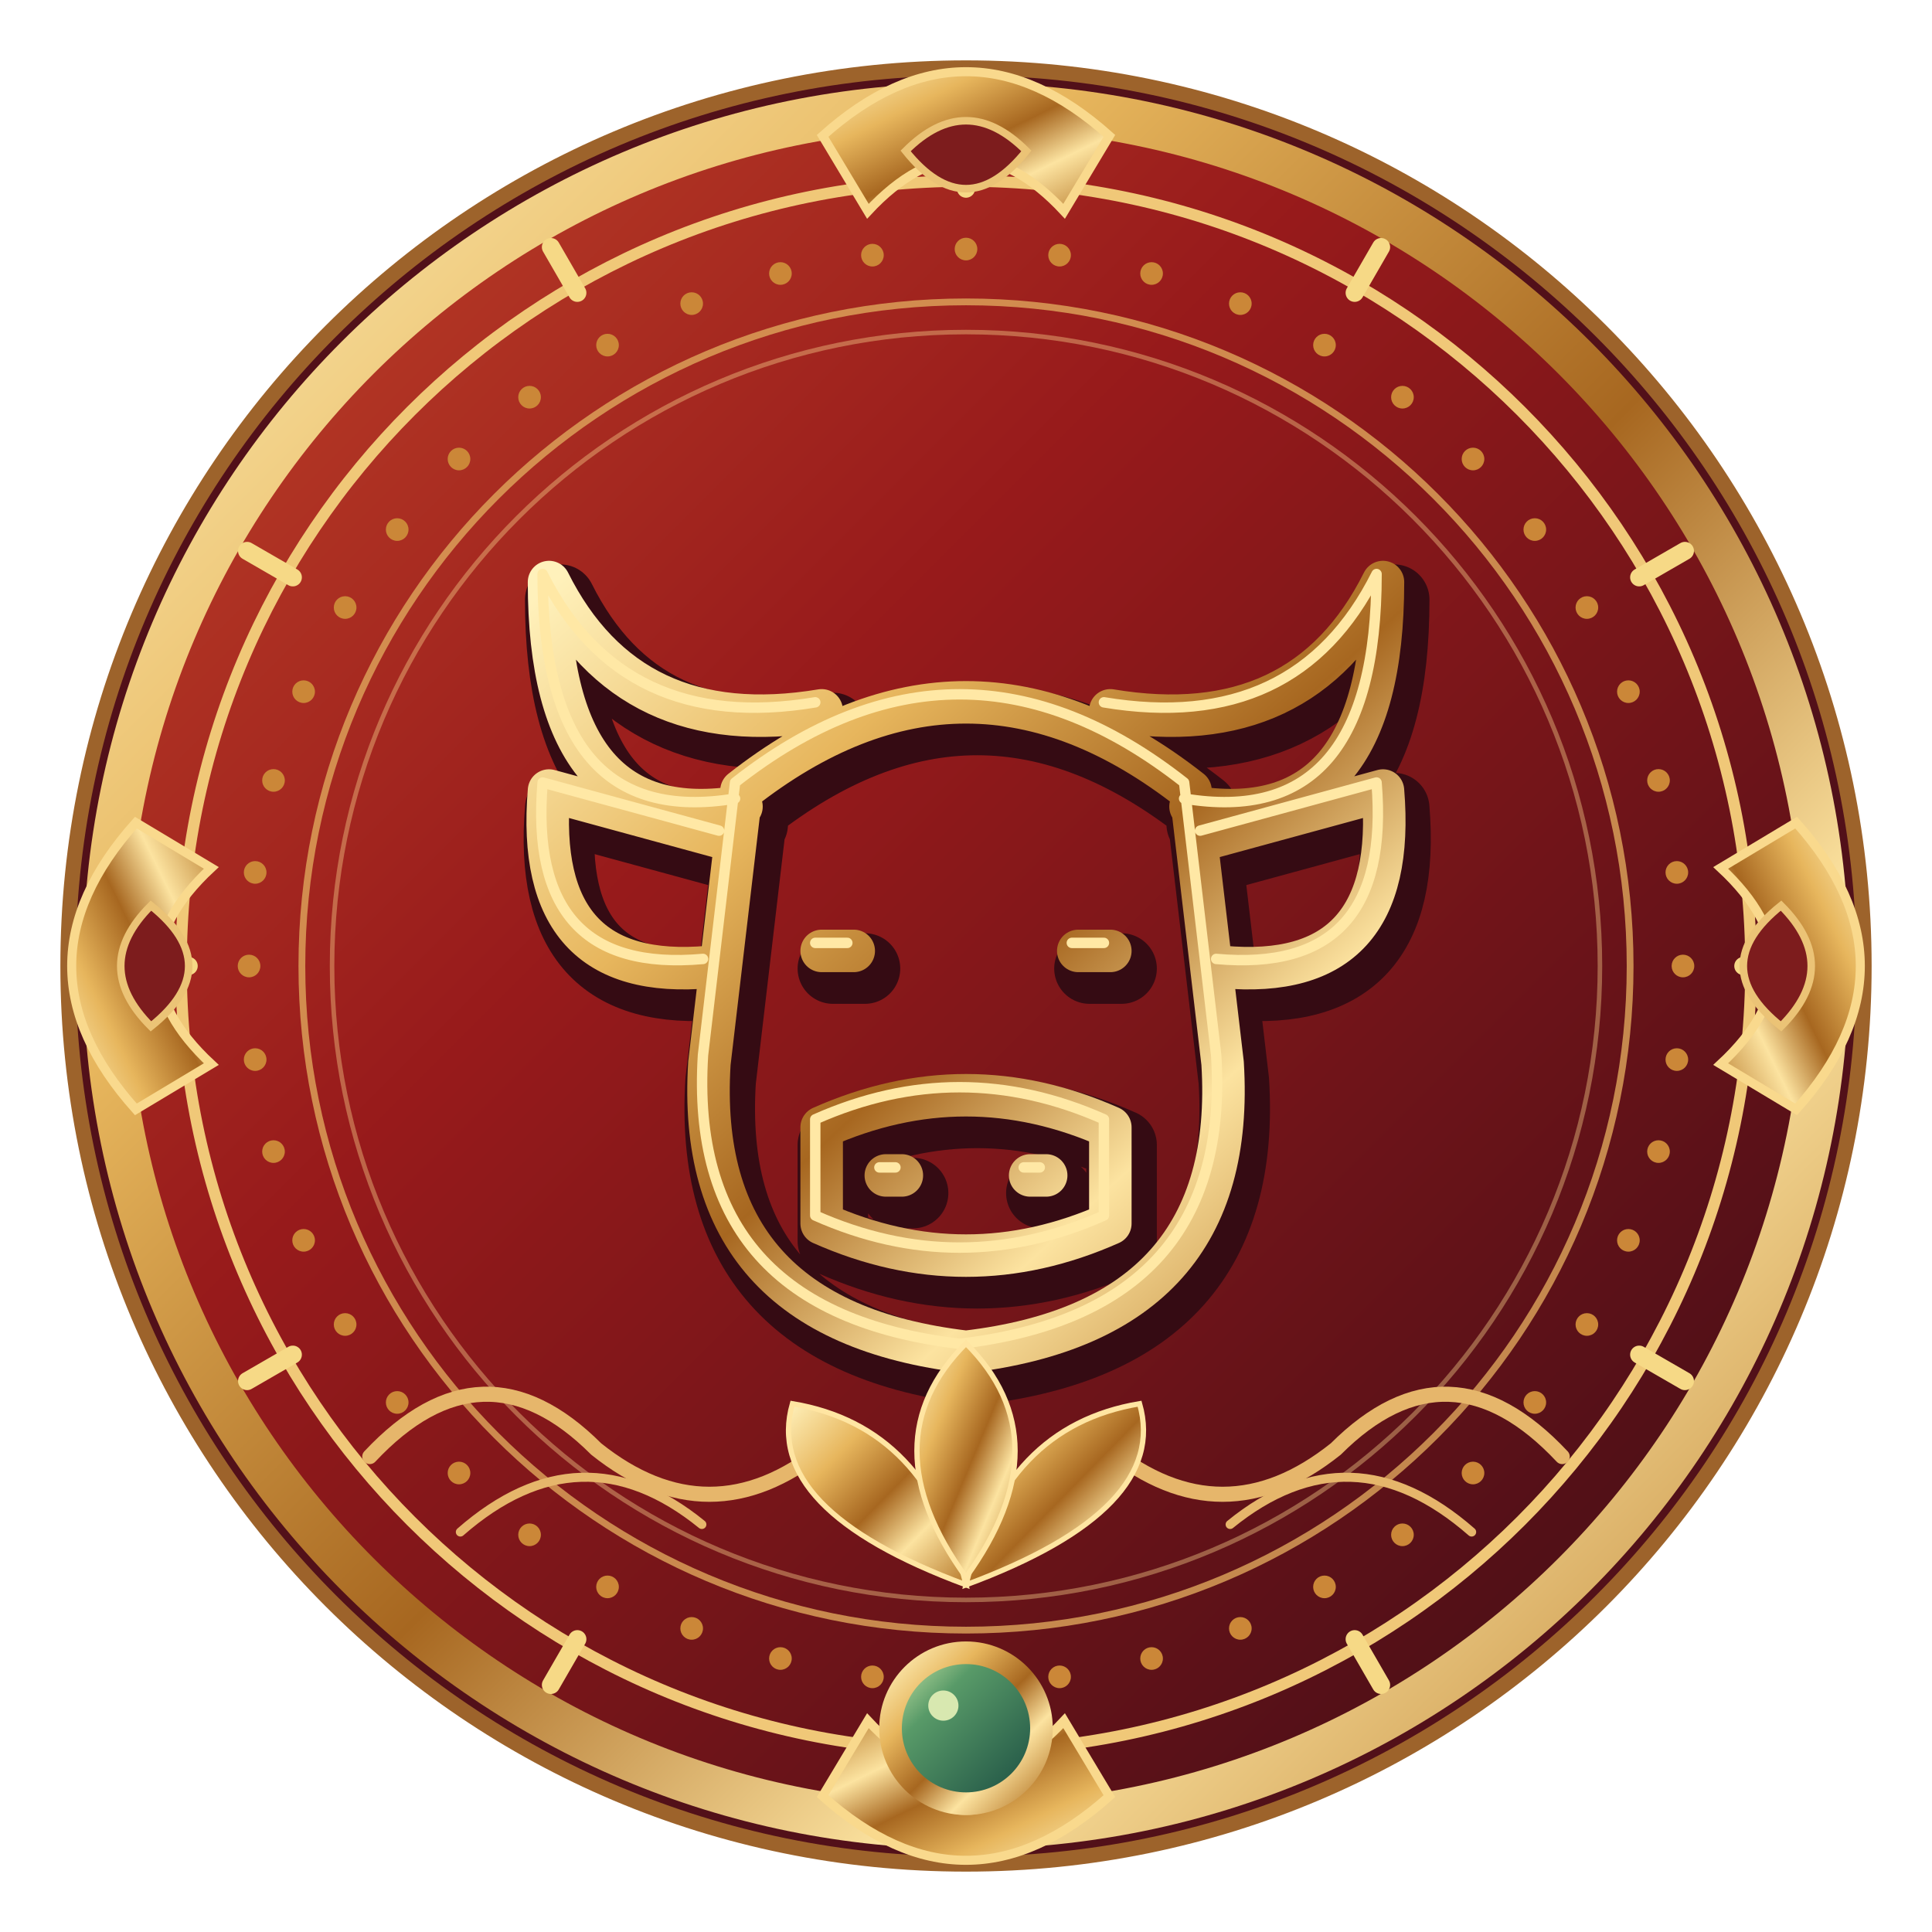
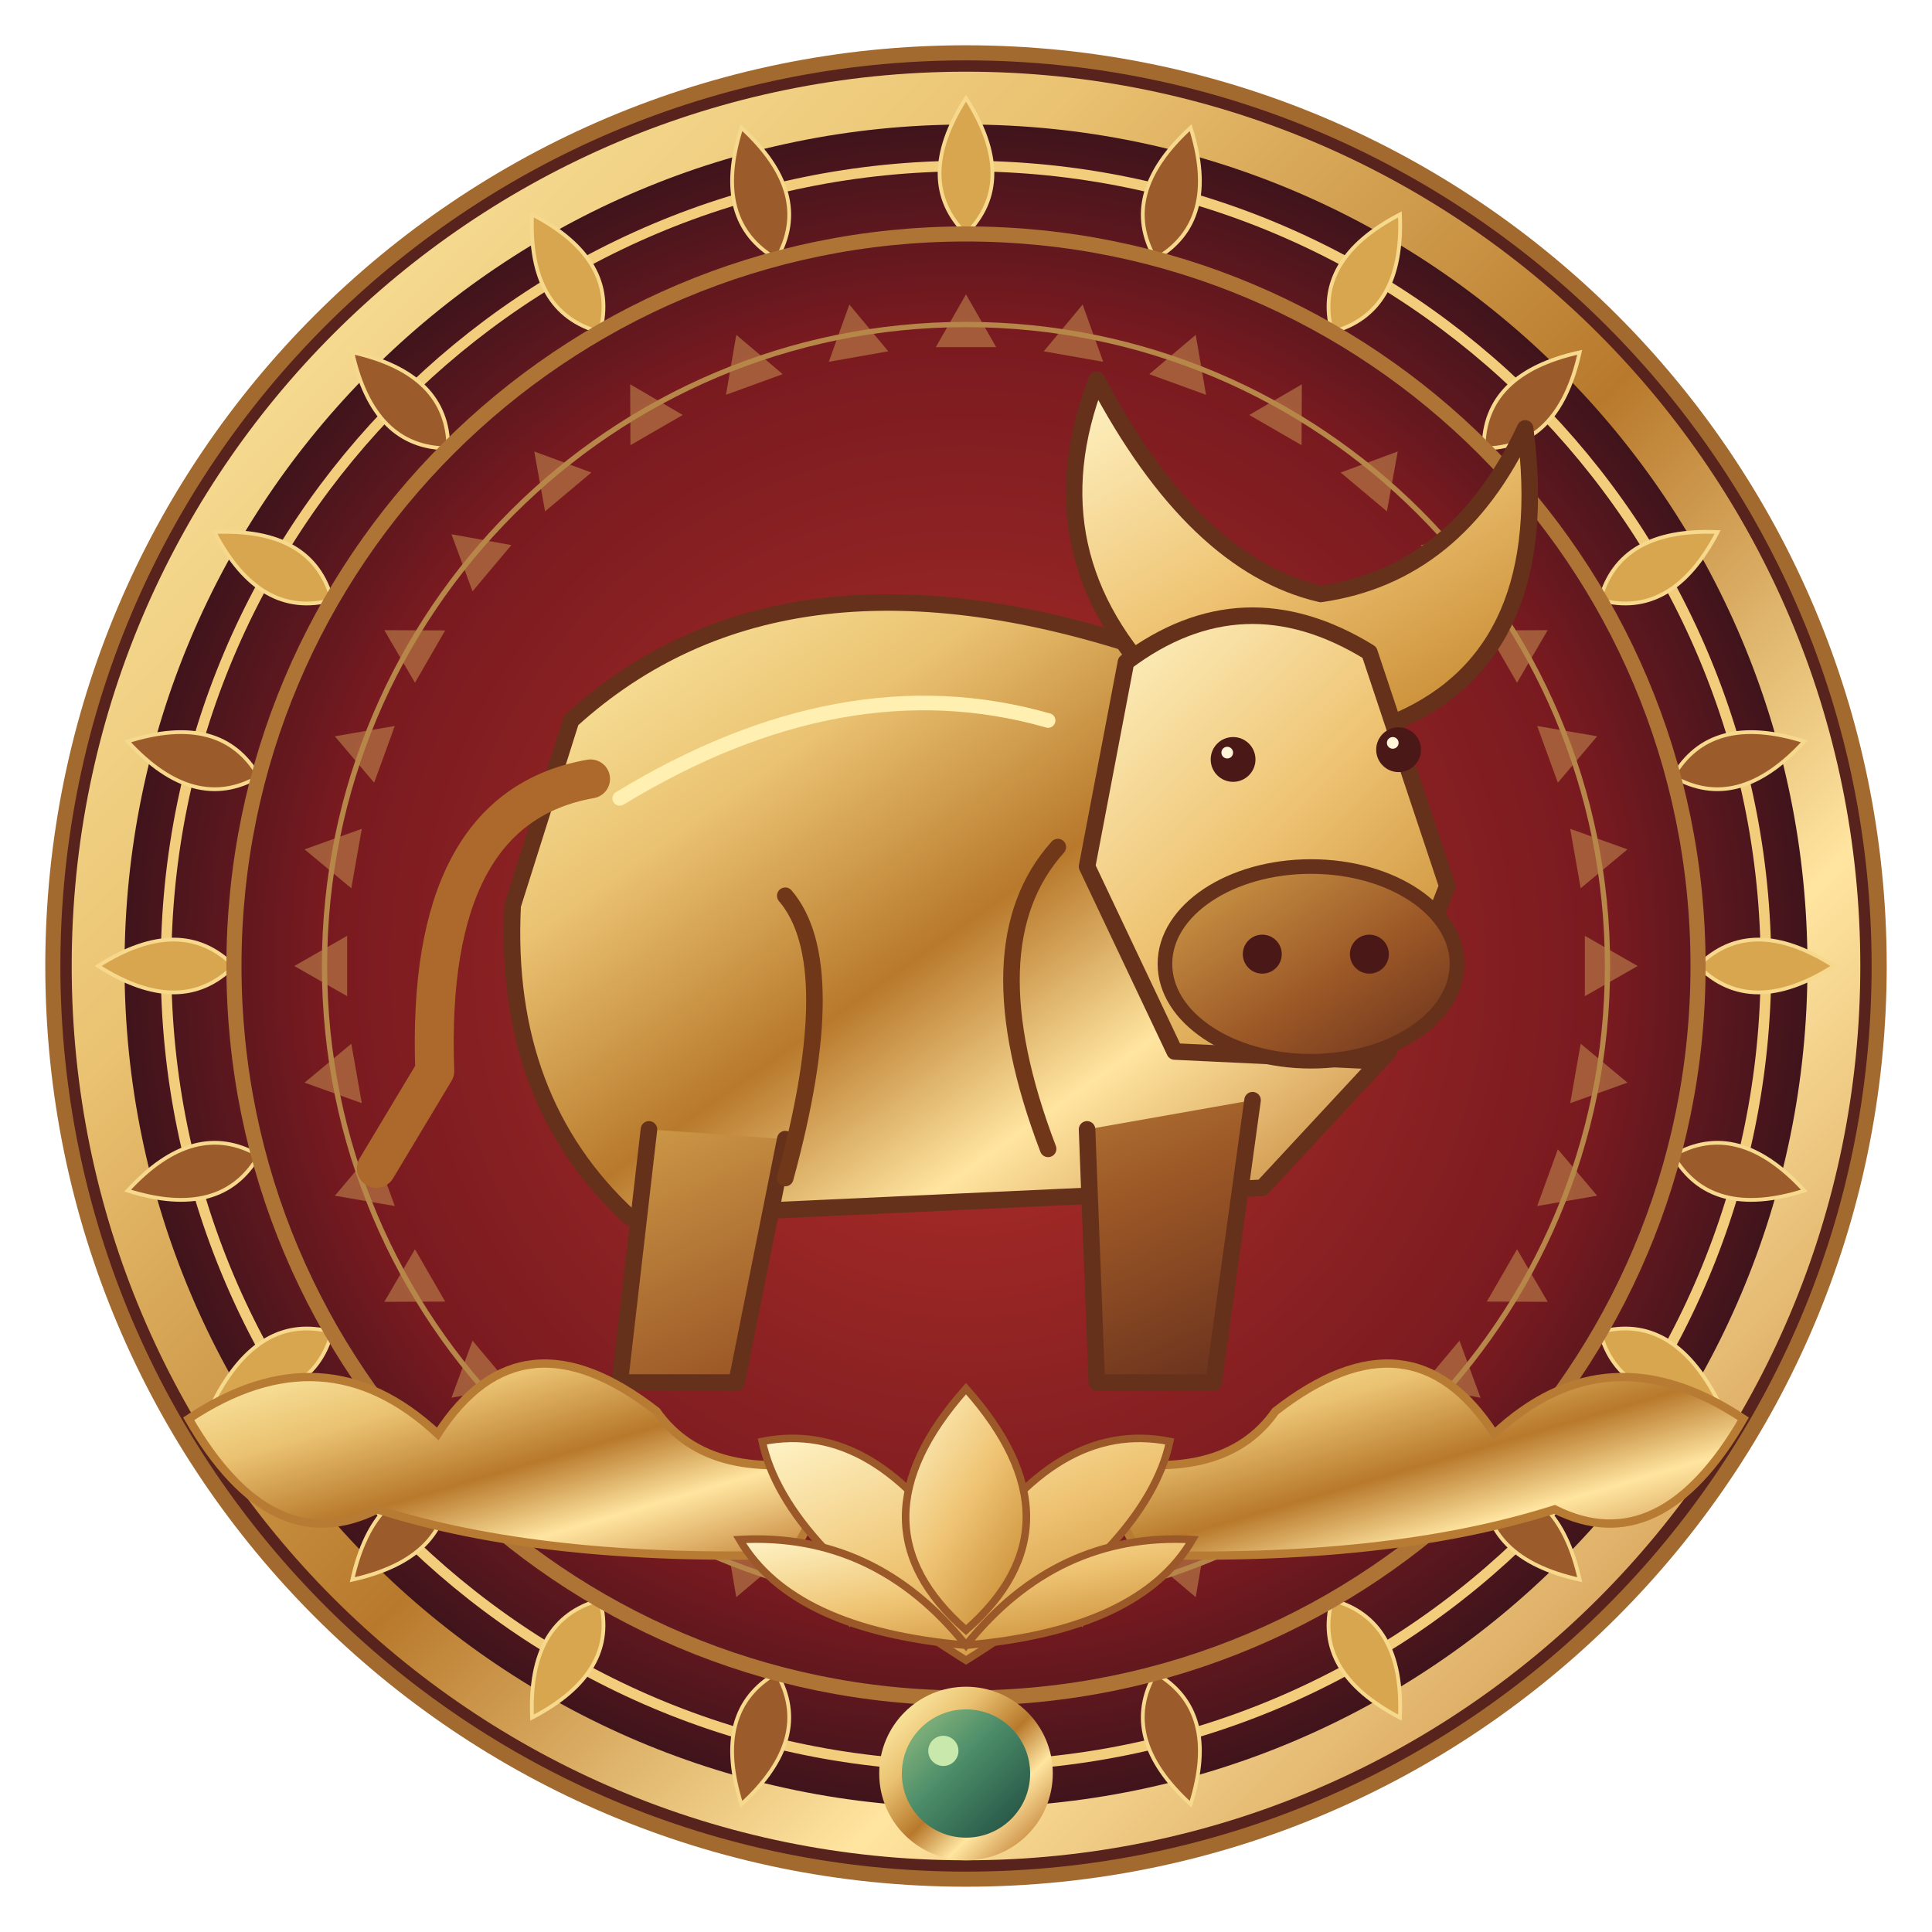
- <svg xmlns="http://www.w3.org/2000/svg" width="256" height="256" viewBox="0 0 256 256">
+ <svg xmlns="http://www.w3.org/2000/svg" viewBox="0 0 256 256" width="256" height="256">
  <defs>
-     <linearGradient id="red" x1="0" y1="0" x2="1" y2="1">
-       <stop offset="0" stop-color="#C3472A" />
-       <stop offset=".38" stop-color="#971A1B" />
-       <stop offset="1" stop-color="#390C16" />
+     <linearGradient id="gold" x1="0" y1="0" x2="1" y2="1">
+       <stop offset="0" stop-color="#FFF0AC" />
+       <stop offset=".28" stop-color="#EAC271" />
+       <stop offset=".52" stop-color="#B8792C" />
+       <stop offset=".72" stop-color="#FFE5A0" />
+       <stop offset="1" stop-color="#BD772C" />
    </linearGradient>
-     <linearGradient id="gold" x1="0" y1="0" x2="1" y2="1">
-       <stop offset="0" stop-color="#FFF1BB" />
-       <stop offset=".28" stop-color="#E7B65D" />
-       <stop offset=".53" stop-color="#A76720" />
-       <stop offset=".73" stop-color="#FCE3A0" />
-       <stop offset="1" stop-color="#B77A2B" />
+     <linearGradient id="light" x1="0" y1="0" x2=".8" y2="1">
+       <stop offset="0" stop-color="#FFF4C7" />
+       <stop offset=".52" stop-color="#EFC575" />
+       <stop offset="1" stop-color="#CA8D36" />
+     </linearGradient>
+     <linearGradient id="dark" x1="0" y1="0" x2="1" y2="1">
+       <stop offset="0" stop-color="#D3A04B" />
+       <stop offset=".58" stop-color="#9B5726" />
+       <stop offset="1" stop-color="#67301D" />
    </linearGradient>
    <linearGradient id="jade" x1="0" y1="0" x2="1" y2="1">
-       <stop offset="0" stop-color="#D9F0AE" />
-       <stop offset=".32" stop-color="#589A68" />
-       <stop offset="1" stop-color="#17483F" />
+       <stop offset="0" stop-color="#A4C987" />
+       <stop offset=".45" stop-color="#4B8C68" />
+       <stop offset="1" stop-color="#173F39" />
    </linearGradient>
+     <radialGradient id="lacquer">
+       <stop offset="0" stop-color="#B53129" />
+       <stop offset=".74" stop-color="#781A20" />
+       <stop offset="1" stop-color="#37131B" />
+     </radialGradient>
  </defs>
-   <circle cx="128" cy="128" r="119" fill="#521019" stroke="#9D632B" stroke-width="2" />
-   <circle cx="128" cy="128" r="114" fill="url(#red)" stroke="url(#gold)" stroke-width="6" />
-   <circle cx="128" cy="128" r="104" fill="none" stroke="#F0C878" stroke-width="1.5" />
-   <path d="M231.00 128.00 L238.00 128.00" stroke="#F6D986" stroke-width="2.4" stroke-linecap="round" />
-   <path d="M217.20 179.50 L223.26 183.00" stroke="#F6D986" stroke-width="2.4" stroke-linecap="round" />
-   <path d="M179.50 217.20 L183.00 223.26" stroke="#F6D986" stroke-width="2.4" stroke-linecap="round" />
-   <path d="M128.00 231.00 L128.00 238.00" stroke="#F6D986" stroke-width="2.4" stroke-linecap="round" />
-   <path d="M76.50 217.20 L73.00 223.26" stroke="#F6D986" stroke-width="2.4" stroke-linecap="round" />
-   <path d="M38.80 179.50 L32.74 183.00" stroke="#F6D986" stroke-width="2.4" stroke-linecap="round" />
-   <path d="M25.00 128.00 L18.00 128.00" stroke="#F6D986" stroke-width="2.4" stroke-linecap="round" />
-   <path d="M38.80 76.50 L32.74 73.00" stroke="#F6D986" stroke-width="2.4" stroke-linecap="round" />
-   <path d="M76.50 38.80 L73.00 32.74" stroke="#F6D986" stroke-width="2.4" stroke-linecap="round" />
-   <path d="M128.00 25.00 L128.00 18.00" stroke="#F6D986" stroke-width="2.4" stroke-linecap="round" />
-   <path d="M179.50 38.80 L183.00 32.74" stroke="#F6D986" stroke-width="2.4" stroke-linecap="round" />
-   <path d="M217.20 76.50 L223.26 73.00" stroke="#F6D986" stroke-width="2.4" stroke-linecap="round" />
-   <circle cx="223.00" cy="128.00" r="1.5" fill="#CB8738" />
-   <circle cx="222.19" cy="140.40" r="1.5" fill="#CB8738" />
-   <circle cx="219.76" cy="152.59" r="1.5" fill="#CB8738" />
-   <circle cx="215.77" cy="164.35" r="1.5" fill="#CB8738" />
-   <circle cx="210.27" cy="175.50" r="1.5" fill="#CB8738" />
-   <circle cx="203.37" cy="185.83" r="1.5" fill="#CB8738" />
-   <circle cx="195.18" cy="195.18" r="1.5" fill="#CB8738" />
-   <circle cx="185.83" cy="203.37" r="1.5" fill="#CB8738" />
-   <circle cx="175.50" cy="210.27" r="1.5" fill="#CB8738" />
-   <circle cx="164.35" cy="215.77" r="1.5" fill="#CB8738" />
-   <circle cx="152.59" cy="219.76" r="1.5" fill="#CB8738" />
-   <circle cx="140.40" cy="222.19" r="1.5" fill="#CB8738" />
-   <circle cx="128.00" cy="223.00" r="1.5" fill="#CB8738" />
-   <circle cx="115.60" cy="222.19" r="1.5" fill="#CB8738" />
-   <circle cx="103.41" cy="219.76" r="1.5" fill="#CB8738" />
-   <circle cx="91.65" cy="215.77" r="1.5" fill="#CB8738" />
-   <circle cx="80.50" cy="210.27" r="1.5" fill="#CB8738" />
-   <circle cx="70.17" cy="203.37" r="1.5" fill="#CB8738" />
-   <circle cx="60.82" cy="195.18" r="1.5" fill="#CB8738" />
-   <circle cx="52.63" cy="185.83" r="1.5" fill="#CB8738" />
-   <circle cx="45.73" cy="175.50" r="1.5" fill="#CB8738" />
-   <circle cx="40.23" cy="164.35" r="1.5" fill="#CB8738" />
-   <circle cx="36.24" cy="152.59" r="1.5" fill="#CB8738" />
-   <circle cx="33.81" cy="140.40" r="1.5" fill="#CB8738" />
-   <circle cx="33.00" cy="128.00" r="1.5" fill="#CB8738" />
-   <circle cx="33.81" cy="115.60" r="1.5" fill="#CB8738" />
-   <circle cx="36.24" cy="103.41" r="1.5" fill="#CB8738" />
-   <circle cx="40.23" cy="91.65" r="1.5" fill="#CB8738" />
-   <circle cx="45.73" cy="80.50" r="1.5" fill="#CB8738" />
-   <circle cx="52.63" cy="70.17" r="1.5" fill="#CB8738" />
-   <circle cx="60.82" cy="60.82" r="1.5" fill="#CB8738" />
-   <circle cx="70.17" cy="52.63" r="1.5" fill="#CB8738" />
-   <circle cx="80.50" cy="45.73" r="1.5" fill="#CB8738" />
-   <circle cx="91.65" cy="40.23" r="1.5" fill="#CB8738" />
-   <circle cx="103.41" cy="36.24" r="1.5" fill="#CB8738" />
-   <circle cx="115.60" cy="33.81" r="1.5" fill="#CB8738" />
-   <circle cx="128.00" cy="33.00" r="1.5" fill="#CB8738" />
-   <circle cx="140.40" cy="33.81" r="1.5" fill="#CB8738" />
-   <circle cx="152.59" cy="36.24" r="1.5" fill="#CB8738" />
-   <circle cx="164.35" cy="40.23" r="1.5" fill="#CB8738" />
-   <circle cx="175.50" cy="45.73" r="1.5" fill="#CB8738" />
-   <circle cx="185.83" cy="52.63" r="1.5" fill="#CB8738" />
-   <circle cx="195.18" cy="60.82" r="1.5" fill="#CB8738" />
-   <circle cx="203.37" cy="70.17" r="1.5" fill="#CB8738" />
-   <circle cx="210.27" cy="80.50" r="1.5" fill="#CB8738" />
-   <circle cx="215.77" cy="91.65" r="1.5" fill="#CB8738" />
-   <circle cx="219.76" cy="103.41" r="1.5" fill="#CB8738" />
-   <circle cx="222.19" cy="115.60" r="1.5" fill="#CB8738" />
-   <g transform="rotate(0 128 128)">
-     <path d="M109 18 Q128 1 147 18 L141 28 Q128 14 115 28 Z" fill="url(#gold)" stroke="#F9D98D" stroke-width="1.2" />
-     <path d="M120 20 Q128 12 136 20 Q128 30 120 20Z" fill="#7D1C1D" stroke="#EBC376" stroke-width="1" />
+   <circle cx="128" cy="128" r="121" fill="#58231C" stroke="#A36A30" stroke-width="2" />
+   <circle cx="128" cy="128" r="115" fill="url(#lacquer)" stroke="url(#gold)" stroke-width="7" />
+   <circle cx="128" cy="128" r="106" fill="none" stroke="#F2CD7B" stroke-width="1.4" />
+   <path transform="rotate(0 128 128)" d="M128 13Q121 24 128 31Q135 24 128 13Z" fill="#D8A64E" stroke="#F7D98E" stroke-width=".5" />
+   <path transform="rotate(15 128 128)" d="M128 13Q121 24 128 31Q135 24 128 13Z" fill="#9B5B2A" stroke="#F7D98E" stroke-width=".5" />
+   <path transform="rotate(30 128 128)" d="M128 13Q121 24 128 31Q135 24 128 13Z" fill="#D8A64E" stroke="#F7D98E" stroke-width=".5" />
+   <path transform="rotate(45 128 128)" d="M128 13Q121 24 128 31Q135 24 128 13Z" fill="#9B5B2A" stroke="#F7D98E" stroke-width=".5" />
+   <path transform="rotate(60 128 128)" d="M128 13Q121 24 128 31Q135 24 128 13Z" fill="#D8A64E" stroke="#F7D98E" stroke-width=".5" />
+   <path transform="rotate(75 128 128)" d="M128 13Q121 24 128 31Q135 24 128 13Z" fill="#9B5B2A" stroke="#F7D98E" stroke-width=".5" />
+   <path transform="rotate(90 128 128)" d="M128 13Q121 24 128 31Q135 24 128 13Z" fill="#D8A64E" stroke="#F7D98E" stroke-width=".5" />
+   <path transform="rotate(105 128 128)" d="M128 13Q121 24 128 31Q135 24 128 13Z" fill="#9B5B2A" stroke="#F7D98E" stroke-width=".5" />
+   <path transform="rotate(120 128 128)" d="M128 13Q121 24 128 31Q135 24 128 13Z" fill="#D8A64E" stroke="#F7D98E" stroke-width=".5" />
+   <path transform="rotate(135 128 128)" d="M128 13Q121 24 128 31Q135 24 128 13Z" fill="#9B5B2A" stroke="#F7D98E" stroke-width=".5" />
+   <path transform="rotate(150 128 128)" d="M128 13Q121 24 128 31Q135 24 128 13Z" fill="#D8A64E" stroke="#F7D98E" stroke-width=".5" />
+   <path transform="rotate(165 128 128)" d="M128 13Q121 24 128 31Q135 24 128 13Z" fill="#9B5B2A" stroke="#F7D98E" stroke-width=".5" />
+   <path transform="rotate(180 128 128)" d="M128 13Q121 24 128 31Q135 24 128 13Z" fill="#D8A64E" stroke="#F7D98E" stroke-width=".5" />
+   <path transform="rotate(195 128 128)" d="M128 13Q121 24 128 31Q135 24 128 13Z" fill="#9B5B2A" stroke="#F7D98E" stroke-width=".5" />
+   <path transform="rotate(210 128 128)" d="M128 13Q121 24 128 31Q135 24 128 13Z" fill="#D8A64E" stroke="#F7D98E" stroke-width=".5" />
+   <path transform="rotate(225 128 128)" d="M128 13Q121 24 128 31Q135 24 128 13Z" fill="#9B5B2A" stroke="#F7D98E" stroke-width=".5" />
+   <path transform="rotate(240 128 128)" d="M128 13Q121 24 128 31Q135 24 128 13Z" fill="#D8A64E" stroke="#F7D98E" stroke-width=".5" />
+   <path transform="rotate(255 128 128)" d="M128 13Q121 24 128 31Q135 24 128 13Z" fill="#9B5B2A" stroke="#F7D98E" stroke-width=".5" />
+   <path transform="rotate(270 128 128)" d="M128 13Q121 24 128 31Q135 24 128 13Z" fill="#D8A64E" stroke="#F7D98E" stroke-width=".5" />
+   <path transform="rotate(285 128 128)" d="M128 13Q121 24 128 31Q135 24 128 13Z" fill="#9B5B2A" stroke="#F7D98E" stroke-width=".5" />
+   <path transform="rotate(300 128 128)" d="M128 13Q121 24 128 31Q135 24 128 13Z" fill="#D8A64E" stroke="#F7D98E" stroke-width=".5" />
+   <path transform="rotate(315 128 128)" d="M128 13Q121 24 128 31Q135 24 128 13Z" fill="#9B5B2A" stroke="#F7D98E" stroke-width=".5" />
+   <path transform="rotate(330 128 128)" d="M128 13Q121 24 128 31Q135 24 128 13Z" fill="#D8A64E" stroke="#F7D98E" stroke-width=".5" />
+   <path transform="rotate(345 128 128)" d="M128 13Q121 24 128 31Q135 24 128 13Z" fill="#9B5B2A" stroke="#F7D98E" stroke-width=".5" />
+   <circle cx="128" cy="128" r="97" fill="none" stroke="#AD7435" stroke-width="2" />
+   <path transform="rotate(0 128 128)" d="M128 39l-4 7h8Z" fill="#D1A055" opacity=".48" />
+   <path transform="rotate(10 128 128)" d="M128 39l-4 7h8Z" fill="#D1A055" opacity=".48" />
+   <path transform="rotate(20 128 128)" d="M128 39l-4 7h8Z" fill="#D1A055" opacity=".48" />
+   <path transform="rotate(30 128 128)" d="M128 39l-4 7h8Z" fill="#D1A055" opacity=".48" />
+   <path transform="rotate(40 128 128)" d="M128 39l-4 7h8Z" fill="#D1A055" opacity=".48" />
+   <path transform="rotate(50 128 128)" d="M128 39l-4 7h8Z" fill="#D1A055" opacity=".48" />
+   <path transform="rotate(60 128 128)" d="M128 39l-4 7h8Z" fill="#D1A055" opacity=".48" />
+   <path transform="rotate(70 128 128)" d="M128 39l-4 7h8Z" fill="#D1A055" opacity=".48" />
+   <path transform="rotate(80 128 128)" d="M128 39l-4 7h8Z" fill="#D1A055" opacity=".48" />
+   <path transform="rotate(90 128 128)" d="M128 39l-4 7h8Z" fill="#D1A055" opacity=".48" />
+   <path transform="rotate(100 128 128)" d="M128 39l-4 7h8Z" fill="#D1A055" opacity=".48" />
+   <path transform="rotate(110 128 128)" d="M128 39l-4 7h8Z" fill="#D1A055" opacity=".48" />
+   <path transform="rotate(120 128 128)" d="M128 39l-4 7h8Z" fill="#D1A055" opacity=".48" />
+   <path transform="rotate(130 128 128)" d="M128 39l-4 7h8Z" fill="#D1A055" opacity=".48" />
+   <path transform="rotate(140 128 128)" d="M128 39l-4 7h8Z" fill="#D1A055" opacity=".48" />
+   <path transform="rotate(150 128 128)" d="M128 39l-4 7h8Z" fill="#D1A055" opacity=".48" />
+   <path transform="rotate(160 128 128)" d="M128 39l-4 7h8Z" fill="#D1A055" opacity=".48" />
+   <path transform="rotate(170 128 128)" d="M128 39l-4 7h8Z" fill="#D1A055" opacity=".48" />
+   <path transform="rotate(180 128 128)" d="M128 39l-4 7h8Z" fill="#D1A055" opacity=".48" />
+   <path transform="rotate(190 128 128)" d="M128 39l-4 7h8Z" fill="#D1A055" opacity=".48" />
+   <path transform="rotate(200 128 128)" d="M128 39l-4 7h8Z" fill="#D1A055" opacity=".48" />
+   <path transform="rotate(210 128 128)" d="M128 39l-4 7h8Z" fill="#D1A055" opacity=".48" />
+   <path transform="rotate(220 128 128)" d="M128 39l-4 7h8Z" fill="#D1A055" opacity=".48" />
+   <path transform="rotate(230 128 128)" d="M128 39l-4 7h8Z" fill="#D1A055" opacity=".48" />
+   <path transform="rotate(240 128 128)" d="M128 39l-4 7h8Z" fill="#D1A055" opacity=".48" />
+   <path transform="rotate(250 128 128)" d="M128 39l-4 7h8Z" fill="#D1A055" opacity=".48" />
+   <path transform="rotate(260 128 128)" d="M128 39l-4 7h8Z" fill="#D1A055" opacity=".48" />
+   <path transform="rotate(270 128 128)" d="M128 39l-4 7h8Z" fill="#D1A055" opacity=".48" />
+   <path transform="rotate(280 128 128)" d="M128 39l-4 7h8Z" fill="#D1A055" opacity=".48" />
+   <path transform="rotate(290 128 128)" d="M128 39l-4 7h8Z" fill="#D1A055" opacity=".48" />
+   <path transform="rotate(300 128 128)" d="M128 39l-4 7h8Z" fill="#D1A055" opacity=".48" />
+   <path transform="rotate(310 128 128)" d="M128 39l-4 7h8Z" fill="#D1A055" opacity=".48" />
+   <path transform="rotate(320 128 128)" d="M128 39l-4 7h8Z" fill="#D1A055" opacity=".48" />
+   <path transform="rotate(330 128 128)" d="M128 39l-4 7h8Z" fill="#D1A055" opacity=".48" />
+   <path transform="rotate(340 128 128)" d="M128 39l-4 7h8Z" fill="#D1A055" opacity=".48" />
+   <path transform="rotate(350 128 128)" d="M128 39l-4 7h8Z" fill="#D1A055" opacity=".48" />
+   <circle cx="128" cy="128" r="85" fill="none" stroke="#B78649" stroke-width=".7" />
+   <g transform="translate(46 40) scale(1.29)">
+     <path d="M23 43 Q45 23 83 36 L102 46 107 77 94 91 29 94 Q16 82 17 62Z" fill="url(#gold)" stroke="#66311B" stroke-width="1.7" stroke-linecap="round" stroke-linejoin="round" />
+     <path d="M31 85L28 111 40 111 45 86 M76 85L77 111 89 111 93 82" fill="url(#dark)" stroke="#66311B" stroke-width="1.7" stroke-linecap="round" stroke-linejoin="round" />
+     <path d="M25 49 Q8 52 9 79 L3 89" fill="none" stroke="#AC692B" stroke-width="4" stroke-linecap="round" stroke-linejoin="round" />
+     <path d="M84 40 Q70 26 77 8 Q87 27 100 30 Q114 28 121 13 Q124 36 108 43" fill="url(#light)" stroke="#66311B" stroke-width="1.7" stroke-linecap="round" stroke-linejoin="round" />
+     <path d="M80 37 Q92 28 105 36 L113 60 106 78 85 77 76 58Z" fill="url(#light)" stroke="#66311B" stroke-width="1.7" stroke-linecap="round" stroke-linejoin="round" />
+     <ellipse cx="99" cy="68" rx="15" ry="10" fill="url(#dark)" stroke="#66311B" stroke-width="1.5" />
+     <circle cx="91" cy="47" r="2.3" fill="#4A1816" stroke="none" />
+     <circle cx="90.4" cy="46.3" r="0.6" fill="#FFF5D8" stroke="none" />
+     <circle cx="108" cy="46" r="2.3" fill="#4A1816" stroke="none" />
+     <circle cx="107.4" cy="45.3" r="0.6" fill="#FFF5D8" stroke="none" />
+     <circle cx="94" cy="67" r="2" fill="#4A1816" stroke="none" />
+     <circle cx="105" cy="67" r="2" fill="#4A1816" stroke="none" />
+     <path d="M28 51 Q51 37 72 43" fill="none" stroke="#FFF0B1" stroke-width="1.5" stroke-linecap="round" stroke-linejoin="round" />
+     <path d="M45 90Q51 68 45 61 M72 87Q64 66 73 56" fill="none" stroke="#713719" stroke-width="1.7" stroke-linecap="round" stroke-linejoin="round" />
  </g>
-   <g transform="rotate(90 128 128)">
-     <path d="M109 18 Q128 1 147 18 L141 28 Q128 14 115 28 Z" fill="url(#gold)" stroke="#F9D98D" stroke-width="1.2" />
-     <path d="M120 20 Q128 12 136 20 Q128 30 120 20Z" fill="#7D1C1D" stroke="#EBC376" stroke-width="1" />
+   <g fill="url(#gold)" stroke="#B87B34" stroke-width="1.1">
+     <path d="M25 188Q43 176 58 190Q69 173 87 187Q94 197 112 193L105 206Q72 207 50 200Q36 207 25 188Z" />
+     <path d="M231 188Q213 176 198 190Q187 173 169 187Q162 197 144 193L151 206Q184 207 206 200Q220 207 231 188Z" />
  </g>
-   <g transform="rotate(180 128 128)">
-     <path d="M109 18 Q128 1 147 18 L141 28 Q128 14 115 28 Z" fill="url(#gold)" stroke="#F9D98D" stroke-width="1.2" />
-     <path d="M120 20 Q128 12 136 20 Q128 30 120 20Z" fill="#7D1C1D" stroke="#EBC376" stroke-width="1" />
+   <g fill="url(#light)" stroke="#9B5828" stroke-width="1">
+     <path d="M128 220Q104 205 101 191Q116 188 128 207Q140 188 155 191Q152 205 128 220Z" />
+     <path d="M128 216Q112 202 128 184Q144 202 128 216Z" />
+     <path d="M128 218Q105 216 98 204Q116 203 128 218Q140 203 158 204Q151 216 128 218Z" />
  </g>
-   <g transform="rotate(270 128 128)">
-     <path d="M109 18 Q128 1 147 18 L141 28 Q128 14 115 28 Z" fill="url(#gold)" stroke="#F9D98D" stroke-width="1.2" />
-     <path d="M120 20 Q128 12 136 20 Q128 30 120 20Z" fill="#7D1C1D" stroke="#EBC376" stroke-width="1" />
-   </g>
-   <circle cx="128" cy="128" r="88" fill="none" stroke="#DFA65B" stroke-width=".9" opacity=".8" />
-   <circle cx="128" cy="128" r="84" fill="none" stroke="#F9D58C" stroke-width=".6" opacity=".4" />
-   <g transform="translate(60 58) scale(2.125)" fill="none" stroke-linecap="round" stroke-linejoin="round">
-     <path d="M 18 23 Q 6 25 6 9 Q 11 19 23 17 M 46 23 Q 58 25 58 9 Q 53 19 41 17 M 18 22 Q 32 11 46 22 L 48 39 Q 49 55 32 57 Q 15 55 16 39 Z M 17 25 L 6 22 Q 5 34 16 33 M 47 25 L 58 22 Q 59 34 48 33 M 23 32 L 25 32 M 39 32 L 41 32 M 23 43 Q 32 39 41 43 L 41 49 Q 32 53 23 49 Z M 27 46 L 28 46 M 36 46 L 37 46" stroke="#350B13" stroke-width="4.4" transform="translate(0.7 1.1)" />
-     <path d="M 18 23 Q 6 25 6 9 Q 11 19 23 17 M 46 23 Q 58 25 58 9 Q 53 19 41 17 M 18 22 Q 32 11 46 22 L 48 39 Q 49 55 32 57 Q 15 55 16 39 Z M 17 25 L 6 22 Q 5 34 16 33 M 47 25 L 58 22 Q 59 34 48 33 M 23 32 L 25 32 M 39 32 L 41 32 M 23 43 Q 32 39 41 43 L 41 49 Q 32 53 23 49 Z M 27 46 L 28 46 M 36 46 L 37 46" stroke="url(#gold)" stroke-width="2.65" />
-     <path d="M 18 23 Q 6 25 6 9 Q 11 19 23 17 M 46 23 Q 58 25 58 9 Q 53 19 41 17 M 18 22 Q 32 11 46 22 L 48 39 Q 49 55 32 57 Q 15 55 16 39 Z M 17 25 L 6 22 Q 5 34 16 33 M 47 25 L 58 22 Q 59 34 48 33 M 23 32 L 25 32 M 39 32 L 41 32 M 23 43 Q 32 39 41 43 L 41 49 Q 32 53 23 49 Z M 27 46 L 28 46 M 36 46 L 37 46" stroke="#FFE8A5" stroke-width=".65" transform="translate(-0.4 -0.5)" />
-   </g>
-   <g fill="none" stroke="#E6B66B" stroke-linecap="round" stroke-linejoin="round">
-     <path d="M49 193 Q64 177 79 192 Q94 204 109 192 M147 192 Q162 204 177 192 Q192 177 207 193" stroke-width="2" />
-     <path d="M61 203 Q77 189 93 202 M163 202 Q179 189 195 203" stroke-width="1.2" />
-   </g>
-   <g fill="url(#gold)" stroke="#FFE5A2" stroke-width=".7">
-     <path d="M128 210 Q101 200 105 186 Q123 189 128 210Z" />
-     <path d="M128 210 Q155 200 151 186 Q133 189 128 210Z" />
-     <path d="M128 209 Q115 191 128 178 Q141 191 128 209Z" />
-   </g>
-   <circle cx="128" cy="229" r="10" fill="url(#jade)" stroke="url(#gold)" stroke-width="3" />
-   <circle cx="125" cy="226" r="2" fill="#D8E8B0" />
+   <circle cx="128" cy="235" r="10" fill="url(#jade)" stroke="url(#gold)" stroke-width="3" />
+   <circle cx="125" cy="232" r="2" fill="#C8E8AC" />
</svg>
